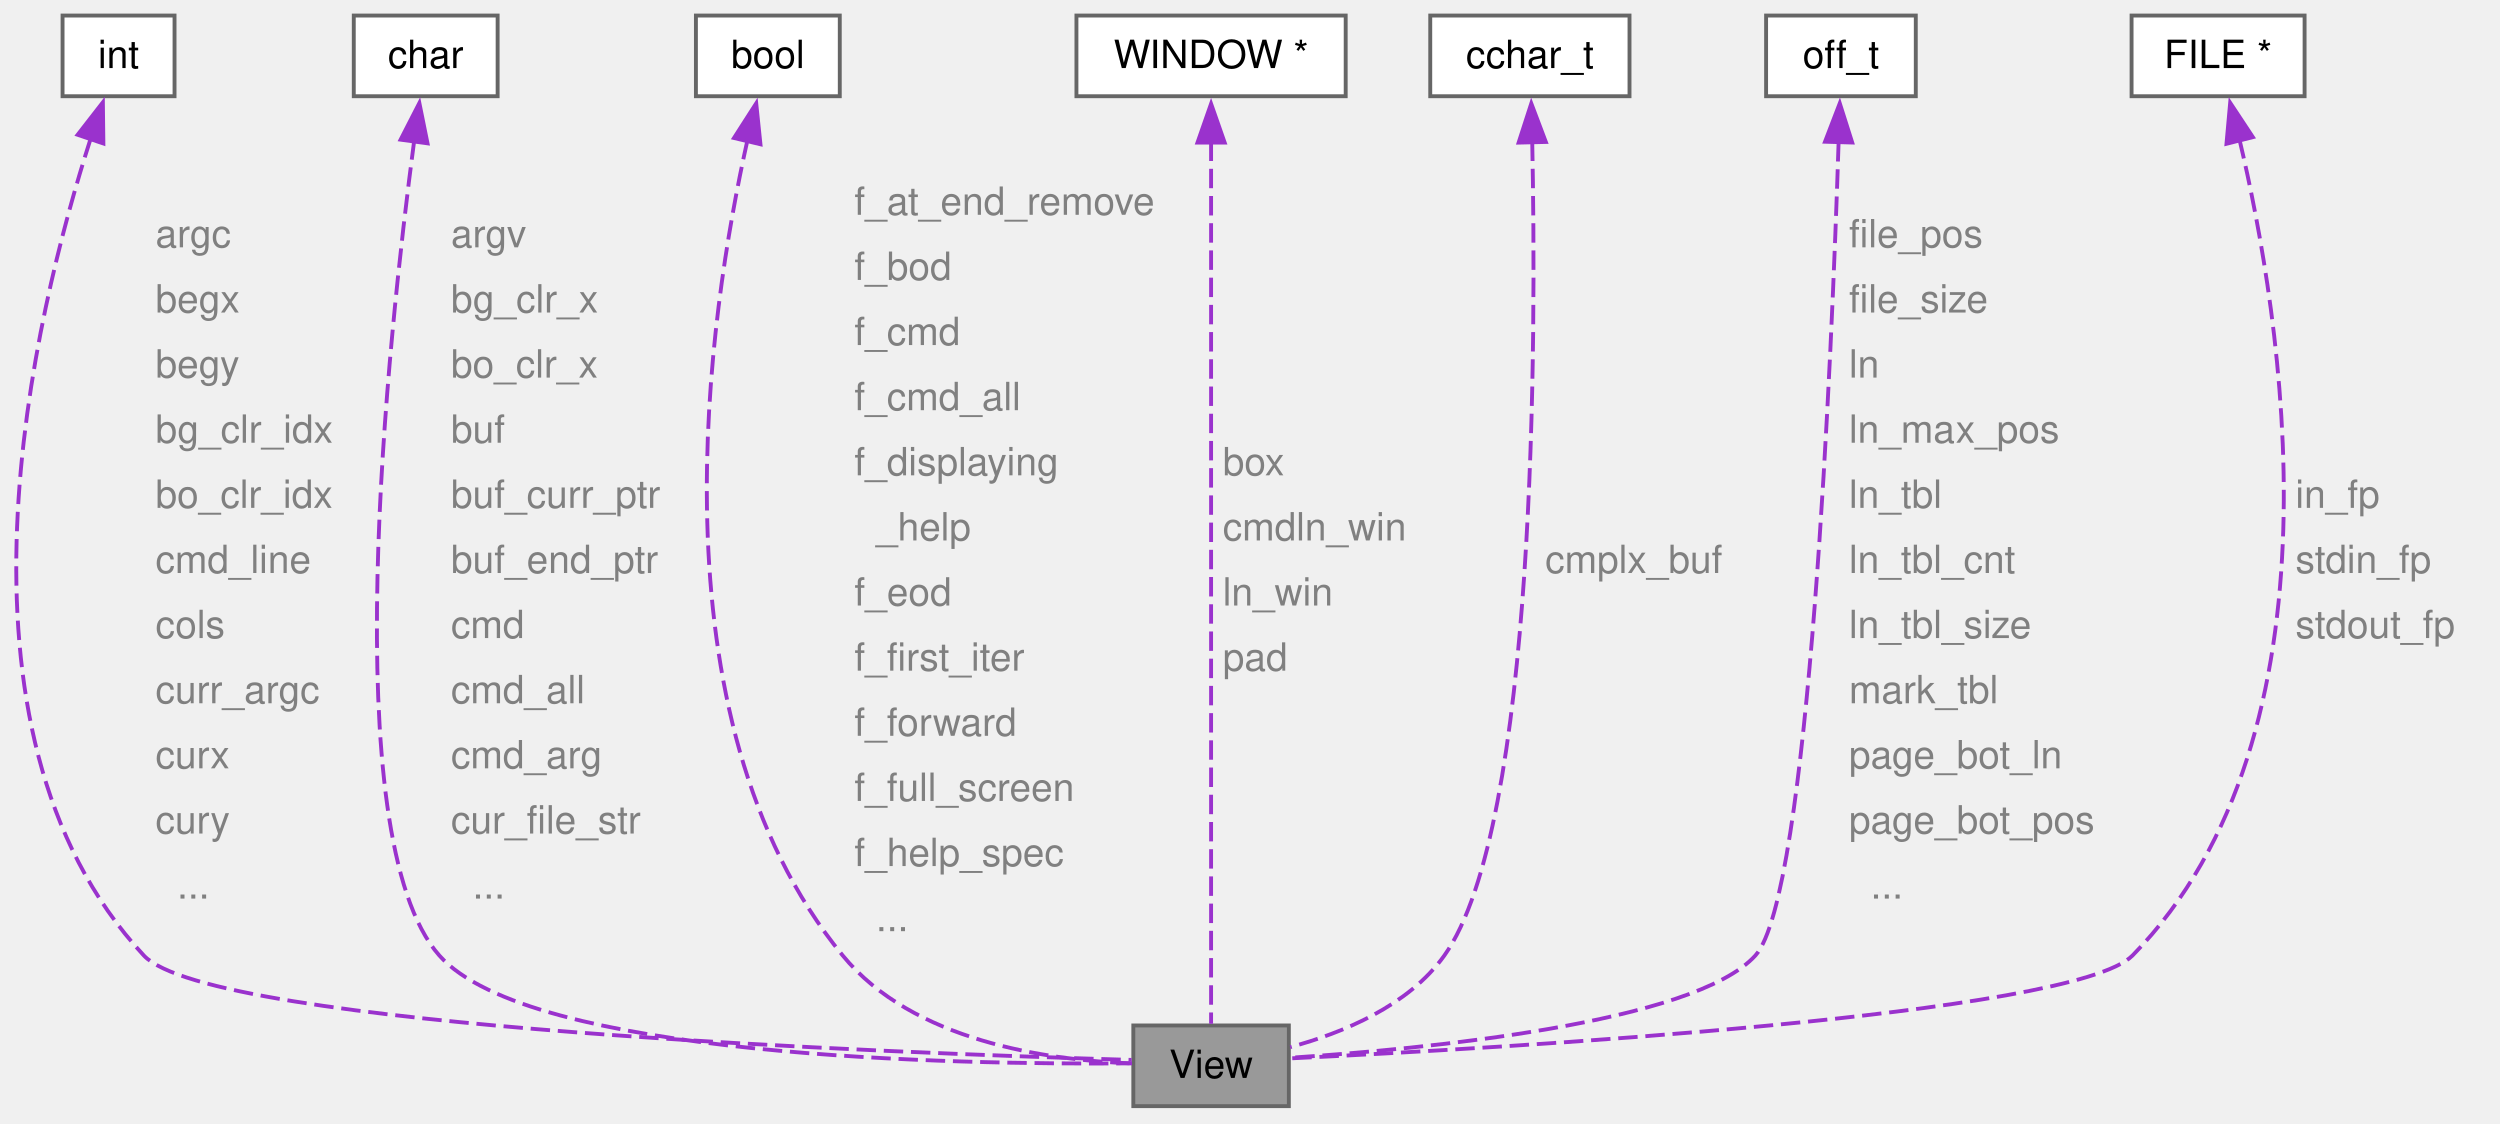
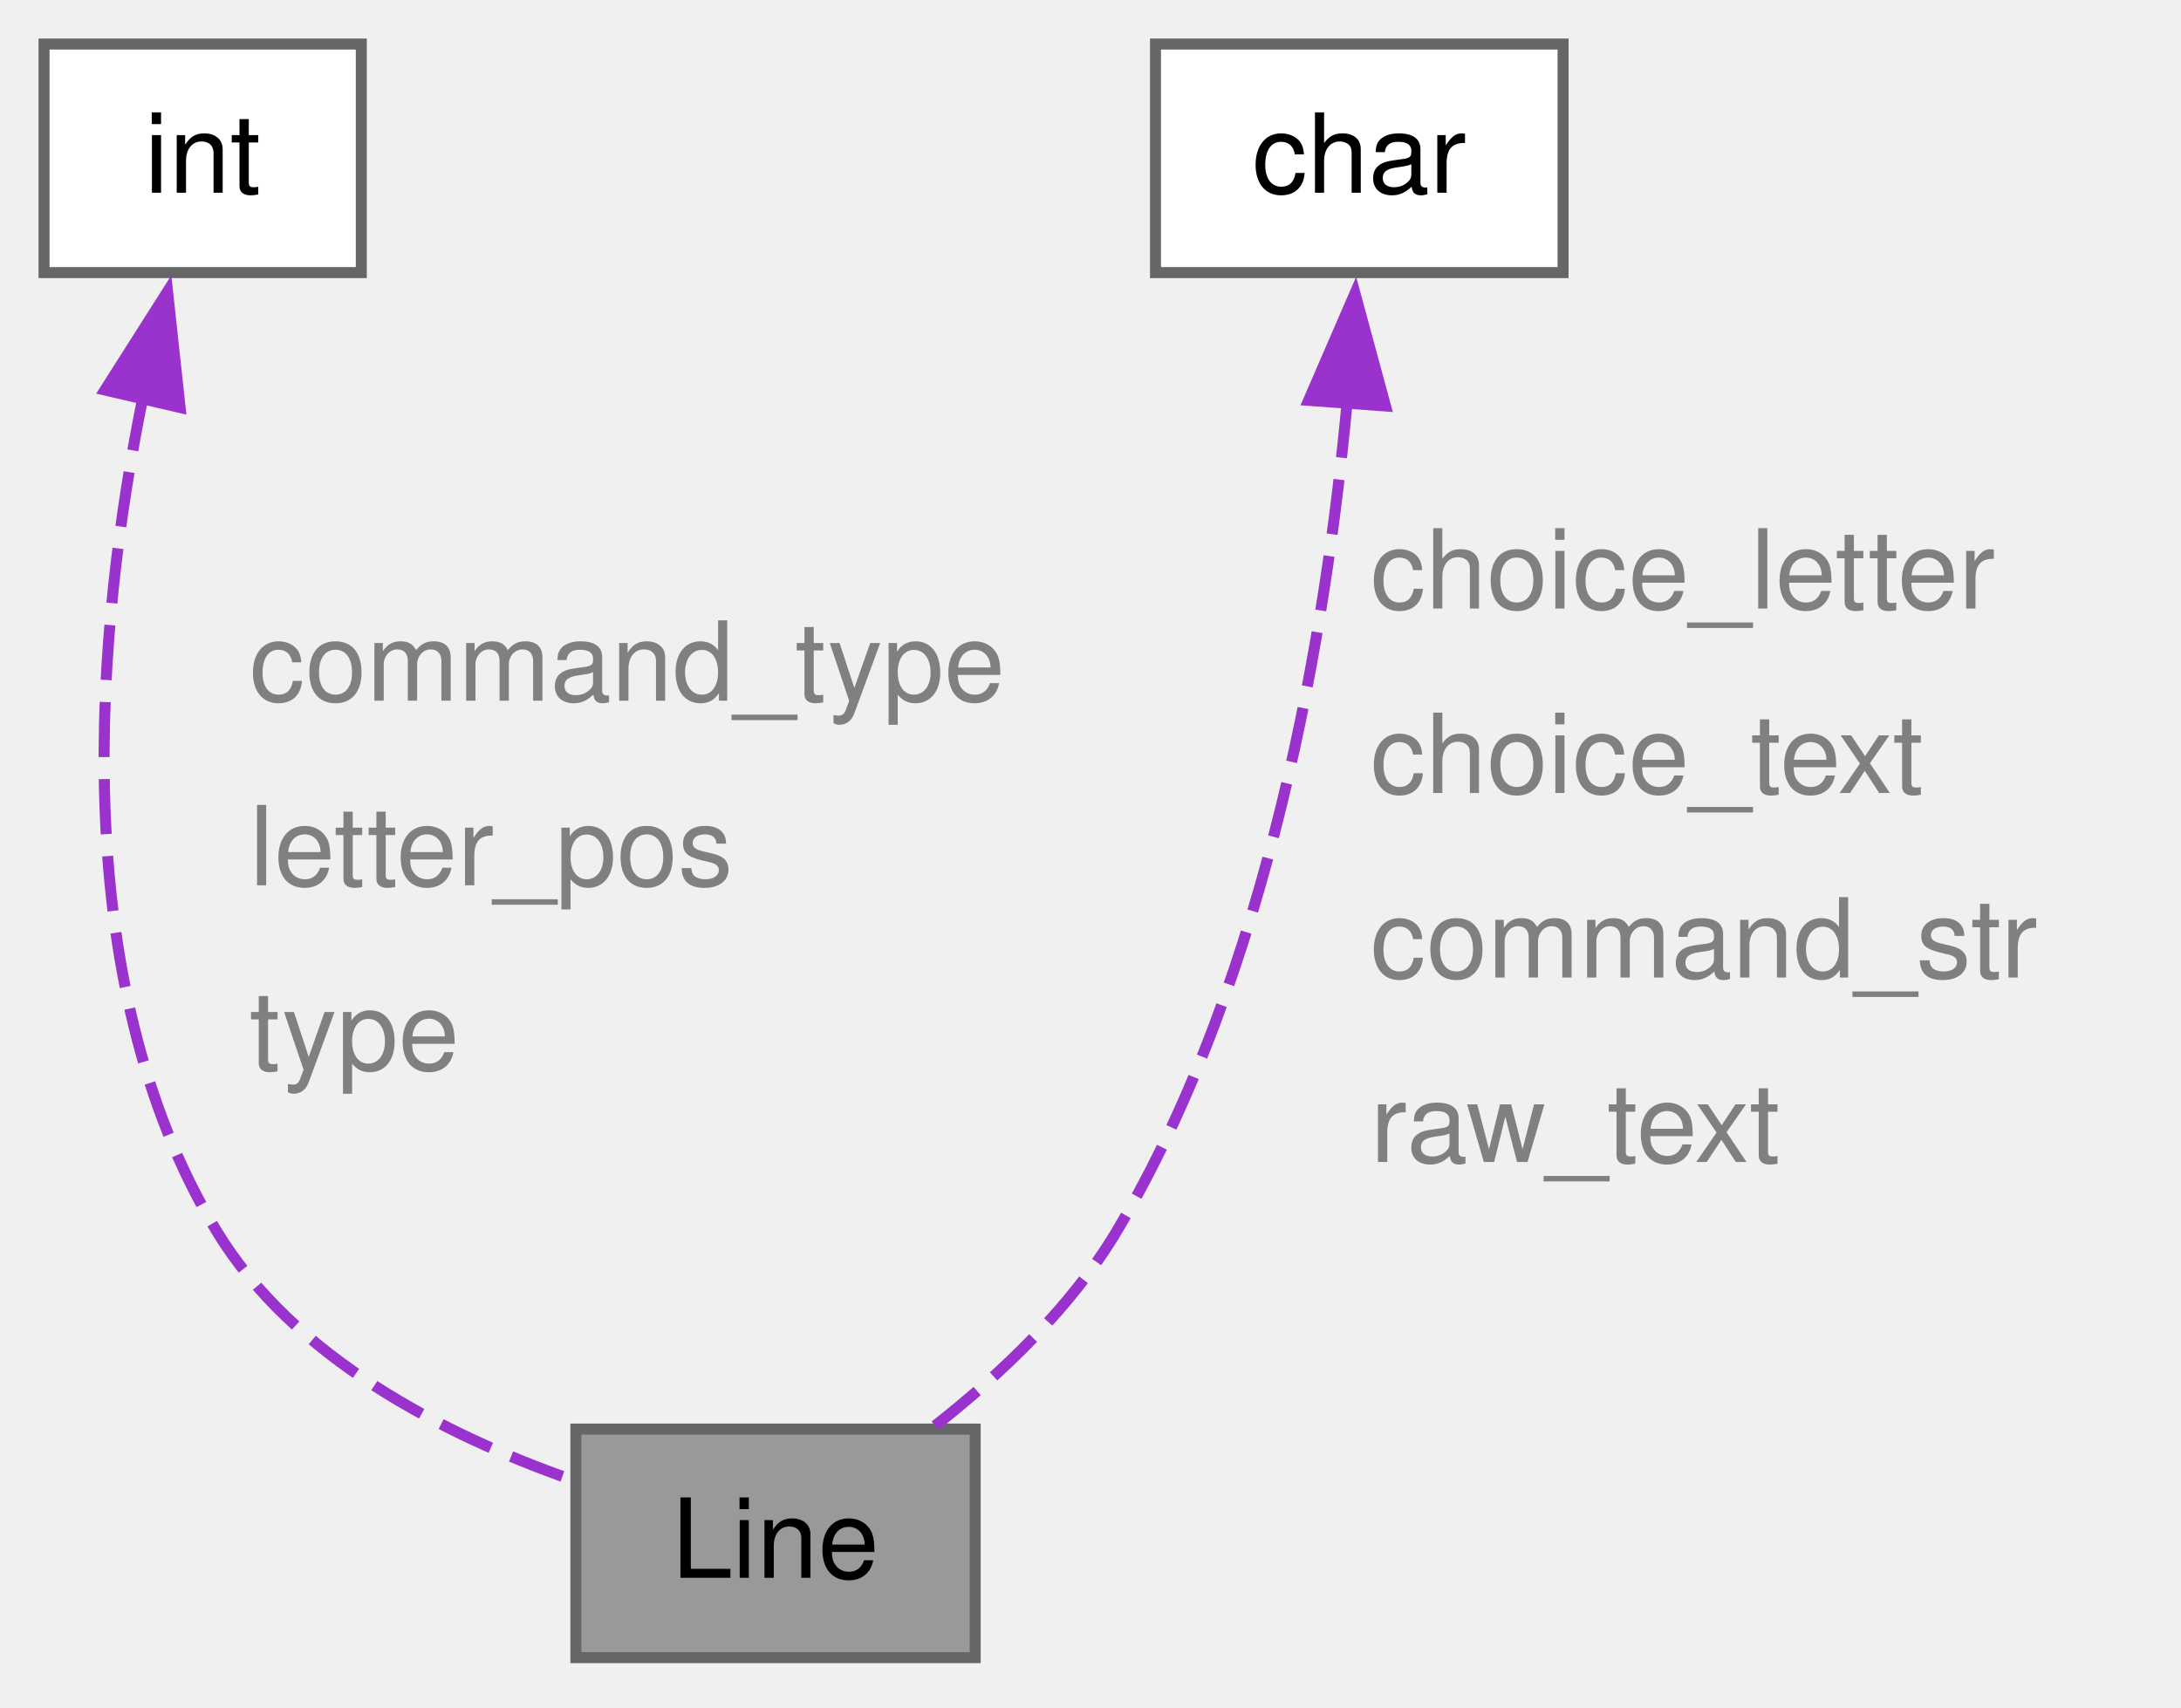
- <svg xmlns="http://www.w3.org/2000/svg" xmlns:xlink="http://www.w3.org/1999/xlink" width="643pt" height="289pt" viewBox="0.00 0.00 643.00 289.00">
-   <g id="graph0" class="graph" transform="scale(1 1) rotate(0) translate(4 284.5)">
+ <svg xmlns="http://www.w3.org/2000/svg" xmlns:xlink="http://www.w3.org/1999/xlink" width="198pt" height="155pt" viewBox="0.00 0.00 198.00 155.00">
+   <g id="graph0" class="graph" transform="scale(1 1) rotate(0) translate(4 150.5)">
    <g id="Node000001" class="node">
      <g id="a_Node000001">
-         <a xlink:title=" ">
-           <polygon fill="#999999" stroke="#666666" points="327.49,-20.75 287.49,-20.75 287.49,0 327.49,0 327.49,-20.75" />
-           <text xml:space="preserve" text-anchor="middle" x="307.49" y="-7.25" font-family="Helvetica,sans-Serif" font-size="10.00">View</text>
+         <a xlink:title="The Line strutures are attached to the Menu main structure.">
+           <polygon fill="#999999" stroke="#666666" points="84.53,-20.75 48.28,-20.75 48.28,0 84.53,0 84.53,-20.75" />
+           <text xml:space="preserve" text-anchor="middle" x="66.4" y="-7.25" font-family="Helvetica,sans-Serif" font-size="10.00">Line</text>
        </a>
      </g>
    </g>
    <g id="Node000002" class="node">
      <g id="a_Node000002">
        <a xlink:title=" ">
-           <polygon fill="white" stroke="#666666" points="40.89,-280.5 12.09,-280.5 12.09,-259.75 40.89,-259.75 40.89,-280.5" />
-           <text xml:space="preserve" text-anchor="middle" x="26.49" y="-267" font-family="Helvetica,sans-Serif" font-size="10.00">int</text>
+           <polygon fill="white" stroke="#666666" points="28.8,-146.5 0,-146.5 0,-125.75 28.8,-125.75 28.8,-146.5" />
+           <text xml:space="preserve" text-anchor="middle" x="14.4" y="-133" font-family="Helvetica,sans-Serif" font-size="10.00">int</text>
        </a>
      </g>
    </g>
    <g id="edge1_Node000001_Node000002" class="edge">
      <g id="a_edge1_Node000001_Node000002">
        <a xlink:title=" ">
-           <path fill="none" stroke="#9a32cd" stroke-dasharray="5,2" d="M19.3,-248.79C4.97,-204.19 -21.35,-97.1 32.99,-38.75 50.25,-20.22 226.35,-13.62 287.05,-11.89" />
-           <polygon fill="#9a32cd" stroke="#9a32cd" points="15.96,-249.83 22.46,-258.19 22.59,-247.59 15.96,-249.83" />
+           <path fill="none" stroke="#9a32cd" stroke-dasharray="5,2" d="M8.99,-114.52C4.78,-93.8 1.73,-61.73 15.65,-38.75 22.65,-27.19 36.38,-20.21 47.8,-16.19" />
+           <polygon fill="#9a32cd" stroke="#9a32cd" points="5.53,-115.09 11.21,-124.03 12.35,-113.5 5.53,-115.09" />
        </a>
      </g>
-       <text xml:space="preserve" text-anchor="start" x="35.99" y="-220.88" font-family="Helvetica,sans-Serif" font-size="10.00" fill="grey">argc</text>
-       <text xml:space="preserve" text-anchor="start" x="35.99" y="-204.12" font-family="Helvetica,sans-Serif" font-size="10.00" fill="grey">begx</text>
-       <text xml:space="preserve" text-anchor="start" x="35.99" y="-187.38" font-family="Helvetica,sans-Serif" font-size="10.00" fill="grey">begy</text>
-       <text xml:space="preserve" text-anchor="start" x="35.99" y="-170.62" font-family="Helvetica,sans-Serif" font-size="10.00" fill="grey">bg_clr_idx</text>
-       <text xml:space="preserve" text-anchor="start" x="35.99" y="-153.88" font-family="Helvetica,sans-Serif" font-size="10.00" fill="grey">bo_clr_idx</text>
-       <text xml:space="preserve" text-anchor="start" x="35.99" y="-137.12" font-family="Helvetica,sans-Serif" font-size="10.00" fill="grey">cmd_line</text>
-       <text xml:space="preserve" text-anchor="start" x="35.99" y="-120.38" font-family="Helvetica,sans-Serif" font-size="10.00" fill="grey">cols</text>
-       <text xml:space="preserve" text-anchor="start" x="35.99" y="-103.62" font-family="Helvetica,sans-Serif" font-size="10.00" fill="grey">curr_argc</text>
-       <text xml:space="preserve" text-anchor="start" x="35.99" y="-86.88" font-family="Helvetica,sans-Serif" font-size="10.00" fill="grey">curx</text>
-       <text xml:space="preserve" text-anchor="start" x="35.99" y="-70.12" font-family="Helvetica,sans-Serif" font-size="10.00" fill="grey">cury</text>
-       <text xml:space="preserve" text-anchor="start" x="35.99" y="-53.38" font-family="Helvetica,sans-Serif" font-size="10.00" fill="grey">  ...</text>
+       <text xml:space="preserve" text-anchor="start" x="18.65" y="-86.88" font-family="Helvetica,sans-Serif" font-size="10.00" fill="grey">command_type</text>
+       <text xml:space="preserve" text-anchor="start" x="18.65" y="-70.12" font-family="Helvetica,sans-Serif" font-size="10.00" fill="grey">letter_pos</text>
+       <text xml:space="preserve" text-anchor="start" x="18.65" y="-53.38" font-family="Helvetica,sans-Serif" font-size="10.00" fill="grey">type</text>
    </g>
    <g id="Node000003" class="node">
      <g id="a_Node000003">
        <a xlink:title=" ">
-           <polygon fill="white" stroke="#666666" points="123.99,-280.5 86.99,-280.5 86.99,-259.75 123.99,-259.75 123.99,-280.5" />
-           <text xml:space="preserve" text-anchor="middle" x="105.49" y="-267" font-family="Helvetica,sans-Serif" font-size="10.00">char</text>
+           <polygon fill="white" stroke="#666666" points="137.9,-146.5 100.9,-146.5 100.9,-125.75 137.9,-125.75 137.9,-146.5" />
+           <text xml:space="preserve" text-anchor="middle" x="119.4" y="-133" font-family="Helvetica,sans-Serif" font-size="10.00">char</text>
        </a>
      </g>
    </g>
    <g id="edge2_Node000001_Node000003" class="edge">
      <g id="a_edge2_Node000001_Node000003">
        <a xlink:title=" ">
-           <path fill="none" stroke="#9a32cd" stroke-dasharray="5,2" d="M102.54,-248.4C95.81,-197.7 81.92,-69.33 108.99,-38.75 132.16,-12.57 241.31,-10.62 287.15,-11" />
-           <polygon fill="#9a32cd" stroke="#9a32cd" points="99.03,-248.58 103.86,-258.01 105.96,-247.63 99.03,-248.58" />
+           <path fill="none" stroke="#9a32cd" stroke-dasharray="5,2" d="M118.29,-113.92C116.4,-93.41 111.27,-62.1 97.4,-38.75 93.29,-31.84 86.85,-25.73 80.89,-21.05" />
+           <polygon fill="#9a32cd" stroke="#9a32cd" points="114.8,-114.15 119.01,-123.87 121.78,-113.64 114.8,-114.15" />
        </a>
      </g>
-       <text xml:space="preserve" text-anchor="start" x="111.99" y="-220.88" font-family="Helvetica,sans-Serif" font-size="10.00" fill="grey">argv</text>
-       <text xml:space="preserve" text-anchor="start" x="111.99" y="-204.12" font-family="Helvetica,sans-Serif" font-size="10.00" fill="grey">bg_clr_x</text>
-       <text xml:space="preserve" text-anchor="start" x="111.99" y="-187.38" font-family="Helvetica,sans-Serif" font-size="10.00" fill="grey">bo_clr_x</text>
-       <text xml:space="preserve" text-anchor="start" x="111.99" y="-170.62" font-family="Helvetica,sans-Serif" font-size="10.00" fill="grey">buf</text>
-       <text xml:space="preserve" text-anchor="start" x="111.99" y="-153.88" font-family="Helvetica,sans-Serif" font-size="10.00" fill="grey">buf_curr_ptr</text>
-       <text xml:space="preserve" text-anchor="start" x="111.99" y="-137.12" font-family="Helvetica,sans-Serif" font-size="10.00" fill="grey">buf_end_ptr</text>
-       <text xml:space="preserve" text-anchor="start" x="111.99" y="-120.38" font-family="Helvetica,sans-Serif" font-size="10.00" fill="grey">cmd</text>
-       <text xml:space="preserve" text-anchor="start" x="111.99" y="-103.62" font-family="Helvetica,sans-Serif" font-size="10.00" fill="grey">cmd_all</text>
-       <text xml:space="preserve" text-anchor="start" x="111.99" y="-86.88" font-family="Helvetica,sans-Serif" font-size="10.00" fill="grey">cmd_arg</text>
-       <text xml:space="preserve" text-anchor="start" x="111.99" y="-70.12" font-family="Helvetica,sans-Serif" font-size="10.00" fill="grey">cur_file_str</text>
-       <text xml:space="preserve" text-anchor="start" x="111.99" y="-53.38" font-family="Helvetica,sans-Serif" font-size="10.00" fill="grey">  ...</text>
-     </g>
-     <g id="Node000004" class="node">
-       <g id="a_Node000004">
-         <a xlink:title=" ">
-           <polygon fill="white" stroke="#666666" points="211.99,-280.5 174.99,-280.5 174.99,-259.75 211.99,-259.75 211.99,-280.5" />
-           <text xml:space="preserve" text-anchor="middle" x="193.49" y="-267" font-family="Helvetica,sans-Serif" font-size="10.00">bool</text>
-         </a>
-       </g>
-     </g>
-     <g id="edge3_Node000001_Node000004" class="edge">
-       <g id="a_edge3_Node000001_Node000004">
-         <a xlink:title=" ">
-           <path fill="none" stroke="#9a32cd" stroke-dasharray="5,2" d="M188.24,-248.42C178.39,-204.34 162.39,-100.2 212.74,-38.75 230.75,-16.76 265.25,-11.78 287.27,-10.99" />
-           <polygon fill="#9a32cd" stroke="#9a32cd" points="184.78,-249.01 190.5,-257.93 191.59,-247.39 184.78,-249.01" />
-         </a>
-       </g>
-       <text xml:space="preserve" text-anchor="start" x="215.74" y="-229.25" font-family="Helvetica,sans-Serif" font-size="10.00" fill="grey">f_at_end_remove</text>
-       <text xml:space="preserve" text-anchor="start" x="215.74" y="-212.5" font-family="Helvetica,sans-Serif" font-size="10.00" fill="grey">f_bod</text>
-       <text xml:space="preserve" text-anchor="start" x="215.74" y="-195.75" font-family="Helvetica,sans-Serif" font-size="10.00" fill="grey">f_cmd</text>
-       <text xml:space="preserve" text-anchor="start" x="215.74" y="-179" font-family="Helvetica,sans-Serif" font-size="10.00" fill="grey">f_cmd_all</text>
-       <text xml:space="preserve" text-anchor="start" x="215.74" y="-162.25" font-family="Helvetica,sans-Serif" font-size="10.00" fill="grey">f_displaying</text>
-       <text xml:space="preserve" text-anchor="start" x="215.74" y="-145.5" font-family="Helvetica,sans-Serif" font-size="10.00" fill="grey">  _help</text>
-       <text xml:space="preserve" text-anchor="start" x="215.74" y="-128.75" font-family="Helvetica,sans-Serif" font-size="10.00" fill="grey">f_eod</text>
-       <text xml:space="preserve" text-anchor="start" x="215.74" y="-112" font-family="Helvetica,sans-Serif" font-size="10.00" fill="grey">f_first_iter</text>
-       <text xml:space="preserve" text-anchor="start" x="215.74" y="-95.25" font-family="Helvetica,sans-Serif" font-size="10.00" fill="grey">f_forward</text>
-       <text xml:space="preserve" text-anchor="start" x="215.74" y="-78.5" font-family="Helvetica,sans-Serif" font-size="10.00" fill="grey">f_full_screen</text>
-       <text xml:space="preserve" text-anchor="start" x="215.74" y="-61.75" font-family="Helvetica,sans-Serif" font-size="10.00" fill="grey">f_help_spec</text>
-       <text xml:space="preserve" text-anchor="start" x="215.74" y="-45" font-family="Helvetica,sans-Serif" font-size="10.00" fill="grey">  ...</text>
-     </g>
-     <g id="Node000005" class="node">
-       <g id="a_Node000005">
-         <a xlink:title=" ">
-           <polygon fill="white" stroke="#666666" points="342.11,-280.5 272.86,-280.5 272.86,-259.75 342.11,-259.75 342.11,-280.5" />
-           <text xml:space="preserve" text-anchor="middle" x="307.49" y="-267" font-family="Helvetica,sans-Serif" font-size="10.00">WINDOW *</text>
-         </a>
-       </g>
-     </g>
-     <g id="edge4_Node000001_Node000005" class="edge">
-       <g id="a_edge4_Node000001_Node000005">
-         <a xlink:title=" ">
-           <path fill="none" stroke="#9a32cd" stroke-dasharray="5,2" d="M307.49,-248.09C307.49,-195.34 307.49,-58.91 307.49,-21.17" />
-           <polygon fill="#9a32cd" stroke="#9a32cd" points="303.99,-247.82 307.49,-257.82 310.99,-247.82 303.99,-247.82" />
-         </a>
-       </g>
-       <text xml:space="preserve" text-anchor="start" x="310.49" y="-162.25" font-family="Helvetica,sans-Serif" font-size="10.00" fill="grey">box</text>
-       <text xml:space="preserve" text-anchor="start" x="310.49" y="-145.5" font-family="Helvetica,sans-Serif" font-size="10.00" fill="grey">cmdln_win</text>
-       <text xml:space="preserve" text-anchor="start" x="310.49" y="-128.75" font-family="Helvetica,sans-Serif" font-size="10.00" fill="grey">ln_win</text>
-       <text xml:space="preserve" text-anchor="start" x="310.49" y="-112" font-family="Helvetica,sans-Serif" font-size="10.00" fill="grey">pad</text>
-     </g>
-     <g id="Node000006" class="node">
-       <g id="a_Node000006">
-         <a xlink:title=" ">
-           <polygon fill="white" stroke="#666666" points="415.11,-280.5 363.86,-280.5 363.86,-259.75 415.11,-259.75 415.11,-280.5" />
-           <text xml:space="preserve" text-anchor="middle" x="389.49" y="-267" font-family="Helvetica,sans-Serif" font-size="10.00">cchar_t</text>
-         </a>
-       </g>
-     </g>
-     <g id="edge5_Node000001_Node000006" class="edge">
-       <g id="a_edge5_Node000001_Node000006">
-         <a xlink:title=" ">
-           <path fill="none" stroke="#9a32cd" stroke-dasharray="5,2" d="M390.09,-248.09C391.12,-197.74 391.19,-72.01 367.49,-38.75 358.26,-25.79 341.36,-18.83 327.85,-15.18" />
-           <polygon fill="#9a32cd" stroke="#9a32cd" points="386.59,-247.82 389.85,-257.9 393.59,-247.99 386.59,-247.82" />
-         </a>
-       </g>
-       <text xml:space="preserve" text-anchor="start" x="393.42" y="-137.12" font-family="Helvetica,sans-Serif" font-size="10.00" fill="grey">cmplx_buf</text>
-     </g>
-     <g id="Node000007" class="node">
-       <g id="a_Node000007">
-         <a xlink:title=" ">
-           <polygon fill="white" stroke="#666666" points="488.74,-280.5 450.24,-280.5 450.24,-259.75 488.74,-259.75 488.74,-280.5" />
-           <text xml:space="preserve" text-anchor="middle" x="469.49" y="-267" font-family="Helvetica,sans-Serif" font-size="10.00">off_t</text>
-         </a>
-       </g>
-     </g>
-     <g id="edge6_Node000001_Node000007" class="edge">
-       <g id="a_edge6_Node000001_Node000007">
-         <a xlink:title=" ">
-           <path fill="none" stroke="#9a32cd" stroke-dasharray="5,2" d="M468.89,-247.96C467.16,-193.93 461.39,-54.08 447.49,-38.75 431.73,-21.37 362.59,-14.72 327.73,-12.44" />
-           <polygon fill="#9a32cd" stroke="#9a32cd" points="465.39,-248.05 469.19,-257.94 472.39,-247.84 465.39,-248.05" />
-         </a>
-       </g>
-       <text xml:space="preserve" text-anchor="start" x="471.56" y="-220.88" font-family="Helvetica,sans-Serif" font-size="10.00" fill="grey">file_pos</text>
-       <text xml:space="preserve" text-anchor="start" x="471.56" y="-204.12" font-family="Helvetica,sans-Serif" font-size="10.00" fill="grey">file_size</text>
-       <text xml:space="preserve" text-anchor="start" x="471.56" y="-187.38" font-family="Helvetica,sans-Serif" font-size="10.00" fill="grey">ln</text>
-       <text xml:space="preserve" text-anchor="start" x="471.56" y="-170.62" font-family="Helvetica,sans-Serif" font-size="10.00" fill="grey">ln_max_pos</text>
-       <text xml:space="preserve" text-anchor="start" x="471.56" y="-153.88" font-family="Helvetica,sans-Serif" font-size="10.00" fill="grey">ln_tbl</text>
-       <text xml:space="preserve" text-anchor="start" x="471.56" y="-137.12" font-family="Helvetica,sans-Serif" font-size="10.00" fill="grey">ln_tbl_cnt</text>
-       <text xml:space="preserve" text-anchor="start" x="471.56" y="-120.38" font-family="Helvetica,sans-Serif" font-size="10.00" fill="grey">ln_tbl_size</text>
-       <text xml:space="preserve" text-anchor="start" x="471.56" y="-103.62" font-family="Helvetica,sans-Serif" font-size="10.00" fill="grey">mark_tbl</text>
-       <text xml:space="preserve" text-anchor="start" x="471.56" y="-86.88" font-family="Helvetica,sans-Serif" font-size="10.00" fill="grey">page_bot_ln</text>
-       <text xml:space="preserve" text-anchor="start" x="471.56" y="-70.12" font-family="Helvetica,sans-Serif" font-size="10.00" fill="grey">page_bot_pos</text>
-       <text xml:space="preserve" text-anchor="start" x="471.56" y="-53.38" font-family="Helvetica,sans-Serif" font-size="10.00" fill="grey">  ...</text>
-     </g>
-     <g id="Node000008" class="node">
-       <g id="a_Node000008">
-         <a xlink:title=" ">
-           <polygon fill="white" stroke="#666666" points="588.74,-280.5 544.24,-280.5 544.24,-259.75 588.74,-259.75 588.74,-280.5" />
-           <text xml:space="preserve" text-anchor="middle" x="566.49" y="-267" font-family="Helvetica,sans-Serif" font-size="10.00">FILE *</text>
-         </a>
-       </g>
-     </g>
-     <g id="edge7_Node000001_Node000008" class="edge">
-       <g id="a_edge7_Node000001_Node000008">
-         <a xlink:title=" ">
-           <path fill="none" stroke="#9a32cd" stroke-dasharray="5,2" d="M571.99,-248.62C582.66,-203.67 600.54,-95.92 544.49,-38.75 529.41,-23.37 382.38,-14.91 327.77,-12.28" />
-           <polygon fill="#9a32cd" stroke="#9a32cd" points="568.65,-247.52 569.6,-258.07 575.44,-249.23 568.65,-247.52" />
-         </a>
-       </g>
-       <text xml:space="preserve" text-anchor="start" x="586.39" y="-153.88" font-family="Helvetica,sans-Serif" font-size="10.00" fill="grey">in_fp</text>
-       <text xml:space="preserve" text-anchor="start" x="586.39" y="-137.12" font-family="Helvetica,sans-Serif" font-size="10.00" fill="grey">stdin_fp</text>
-       <text xml:space="preserve" text-anchor="start" x="586.39" y="-120.38" font-family="Helvetica,sans-Serif" font-size="10.00" fill="grey">stdout_fp</text>
+       <text xml:space="preserve" text-anchor="start" x="120.41" y="-95.25" font-family="Helvetica,sans-Serif" font-size="10.00" fill="grey">choice_letter</text>
+       <text xml:space="preserve" text-anchor="start" x="120.41" y="-78.5" font-family="Helvetica,sans-Serif" font-size="10.00" fill="grey">choice_text</text>
+       <text xml:space="preserve" text-anchor="start" x="120.41" y="-61.75" font-family="Helvetica,sans-Serif" font-size="10.00" fill="grey">command_str</text>
+       <text xml:space="preserve" text-anchor="start" x="120.41" y="-45" font-family="Helvetica,sans-Serif" font-size="10.00" fill="grey">raw_text</text>
    </g>
  </g>
</svg>
